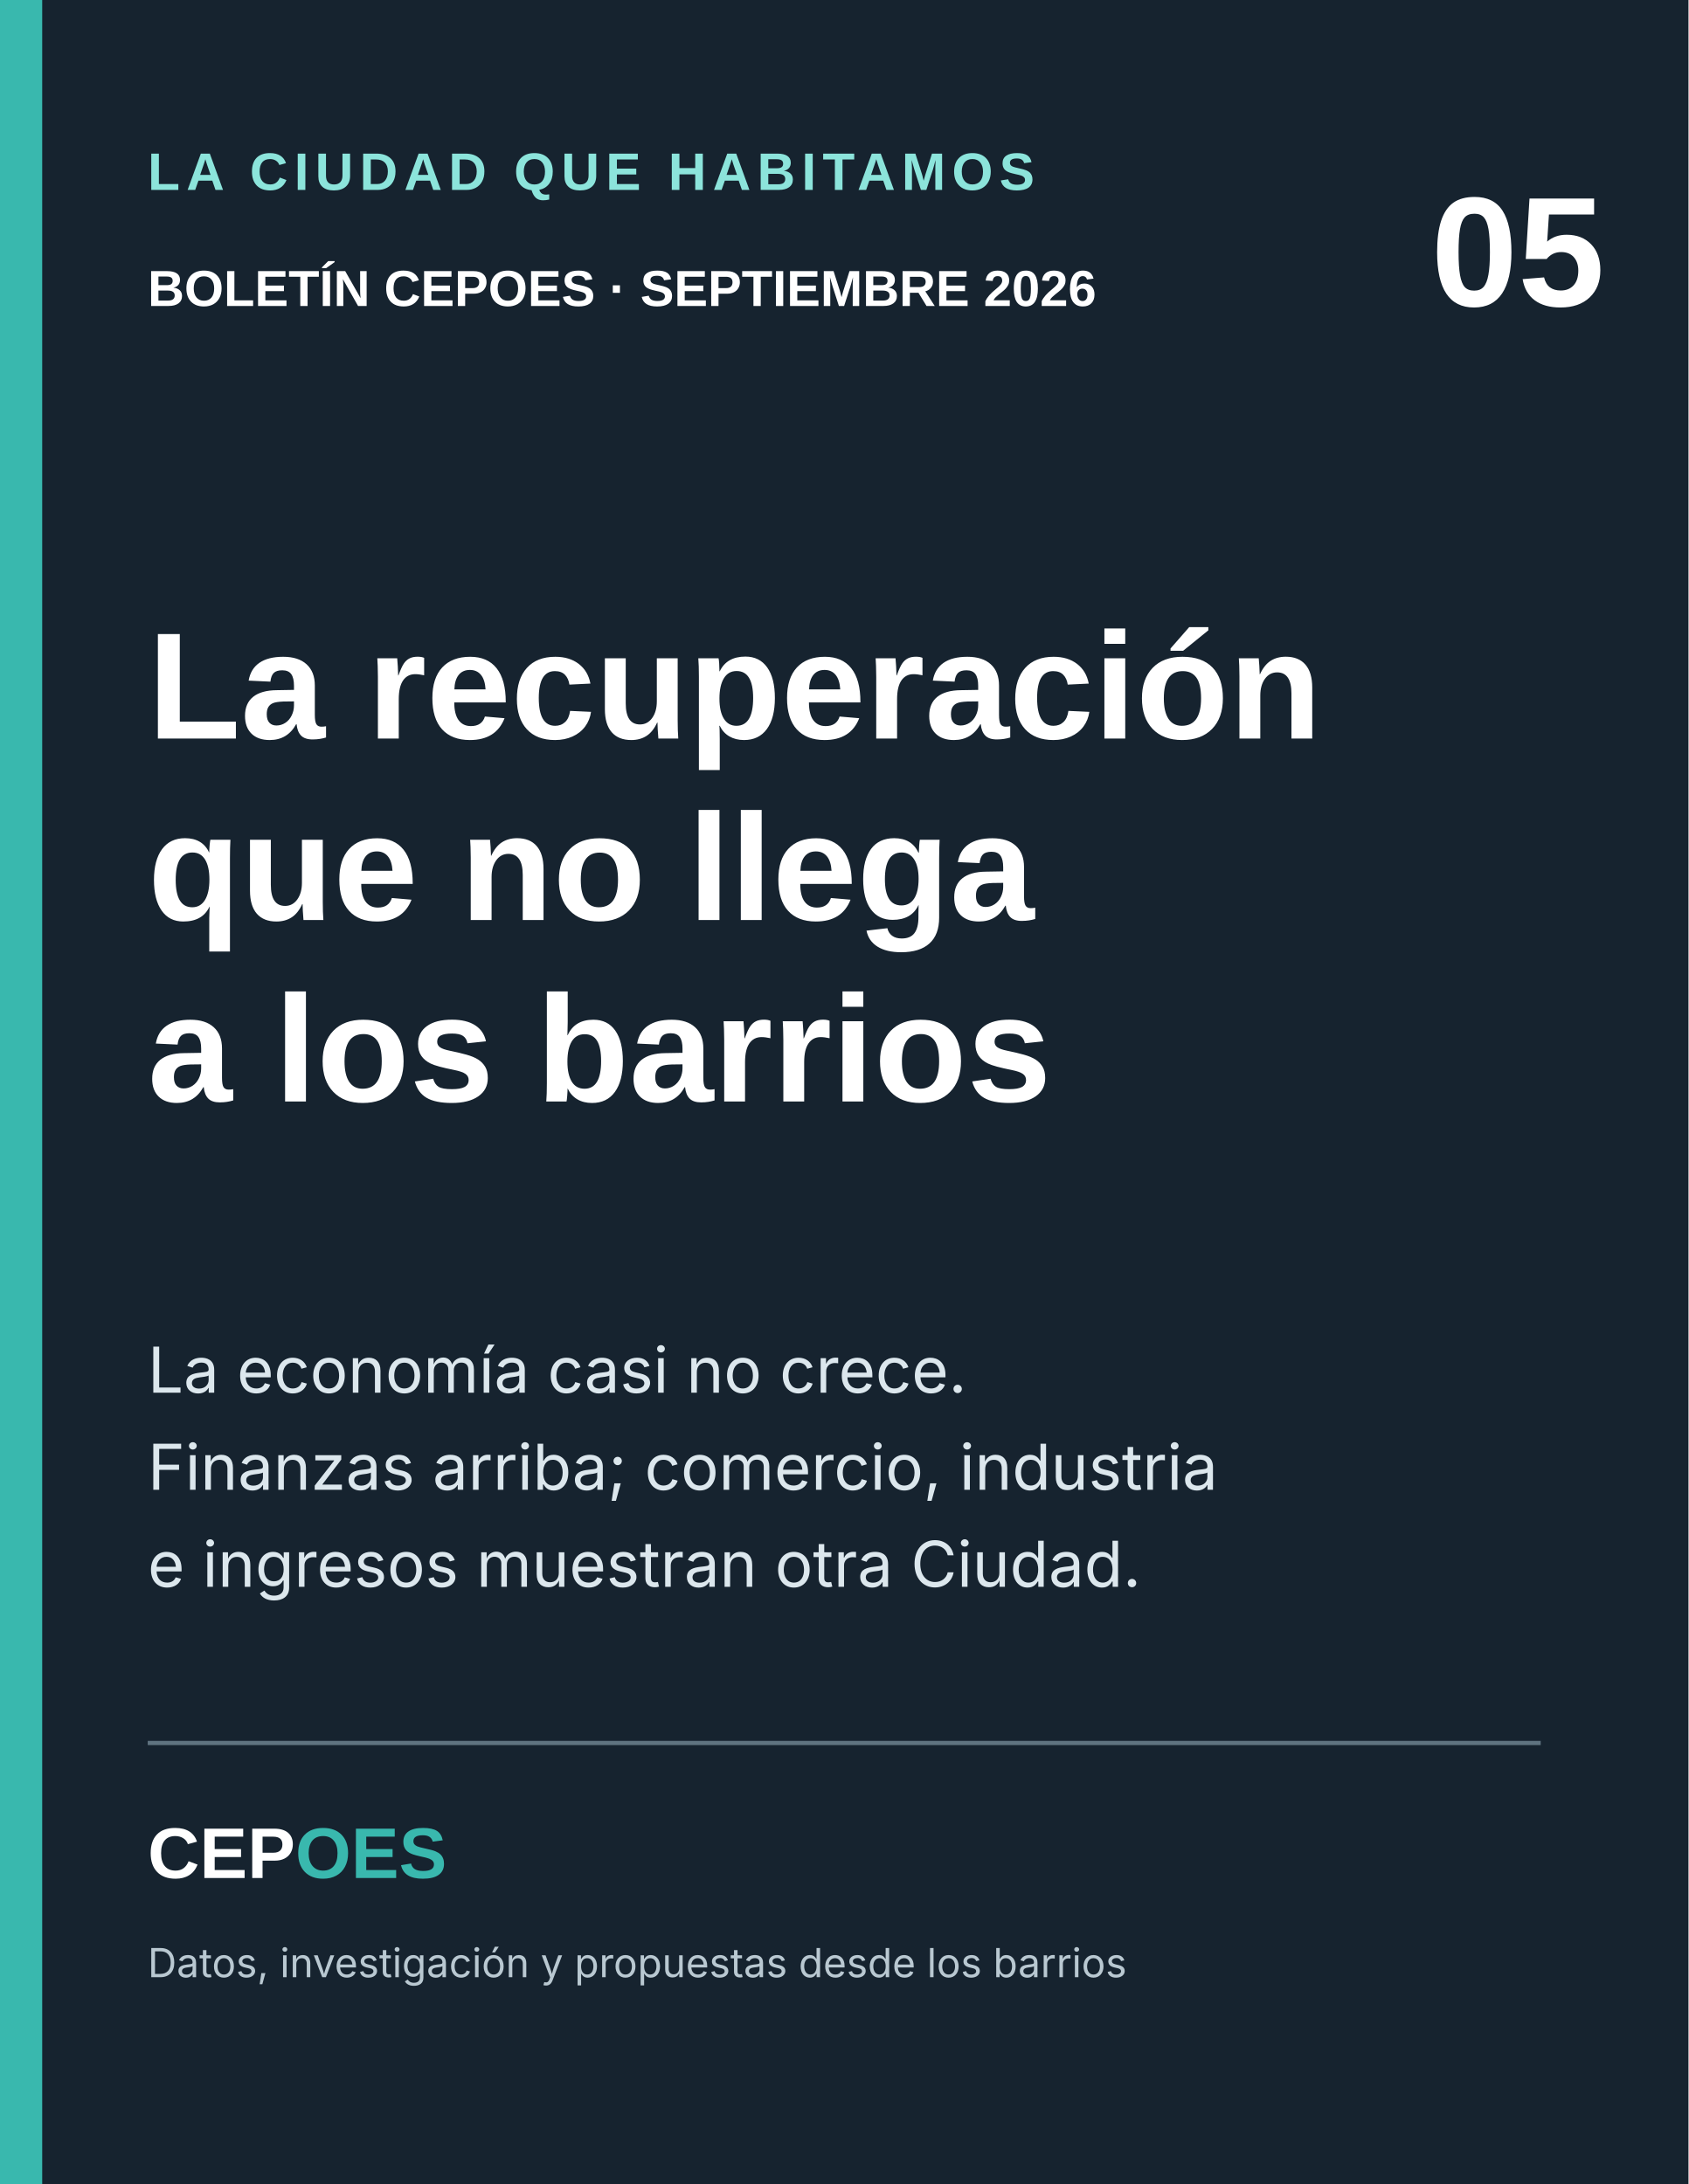
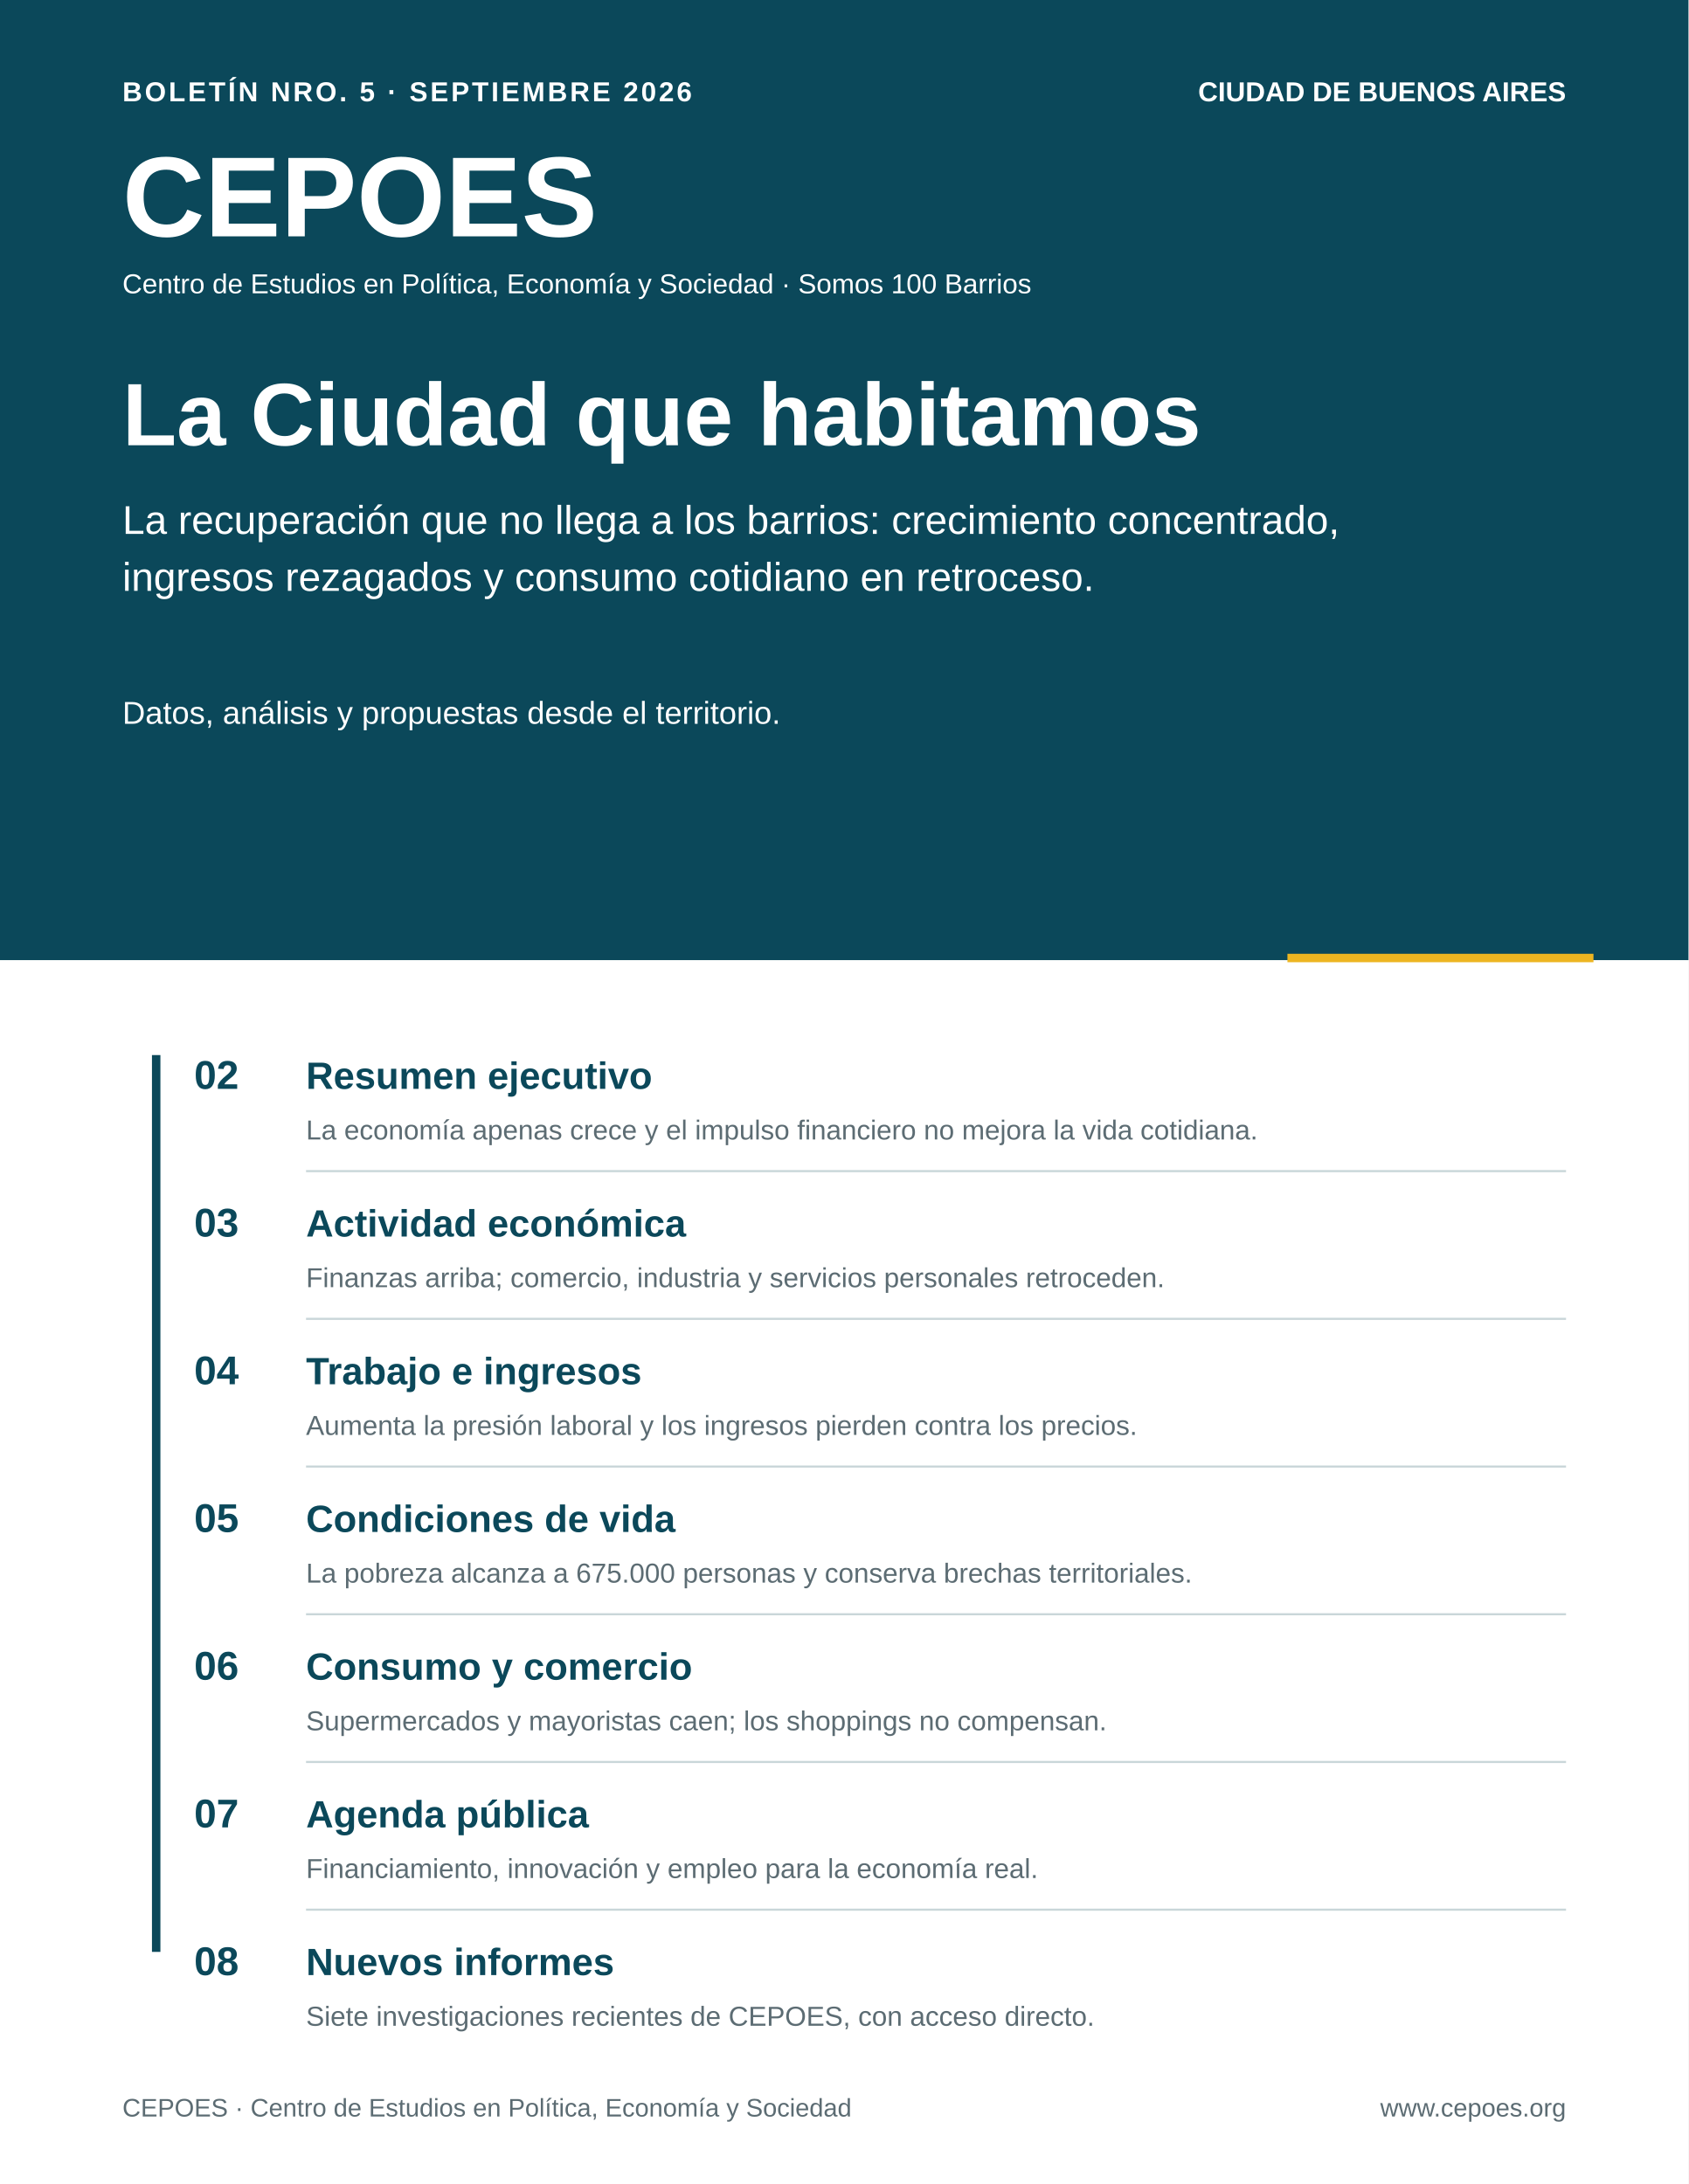
<svg xmlns="http://www.w3.org/2000/svg" viewBox="0 0 800 1035" role="img" aria-labelledby="title desc">
-   <rect width="800" height="1035" fill="#16232f" />
-   <rect x="0" y="0" width="20" height="1035" fill="#39b8ae" />
-   <text x="70" y="90" fill="#8ce4db" font-family="Poppins,Arial,sans-serif" font-size="25" font-weight="700" letter-spacing="3">LA CIUDAD QUE HABITAMOS</text>
-   <text x="70" y="145" fill="#fff" font-family="Poppins,Arial,sans-serif" font-size="24" font-weight="600">BOLETÍN CEPOES · SEPTIEMBRE 2026</text>
-   <text x="70" y="350" fill="#fff" font-family="Poppins,Arial,sans-serif" font-size="72" font-weight="800">
-     <tspan x="70" dy="0">La recuperación</tspan>
-     <tspan x="70" dy="86">que no llega</tspan>
-     <tspan x="70" dy="86">a los barrios</tspan>
-   </text>
-   <text x="70" y="660" fill="#dce7ed" font-family="Inter,Arial,sans-serif" font-size="30">
-     <tspan x="70" dy="0">La economía casi no crece.</tspan>
-     <tspan x="70" dy="46">Finanzas arriba; comercio, industria</tspan>
-     <tspan x="70" dy="46">e ingresos muestran otra Ciudad.</tspan>
-   </text>
-   <g transform="translate(70 825)">
-     <rect width="660" height="2" fill="#5f7380" />
-     <text y="65" fill="#fff" font-family="Poppins,Arial,sans-serif" font-size="34" font-weight="800">CEP<tspan fill="#39b8ae">OES</tspan>
-     </text>
-     <text y="112" fill="#b9c8d1" font-family="Inter,Arial,sans-serif" font-size="19">Datos, investigación y propuestas desde los barrios</text>
+   <rect width="800" height="1035" fill="#ffffff" />
+   <rect width="800" height="455" fill="#0b485a" />
+   <rect x="610" y="452" width="145" height="4" fill="#edb521" />
+   <g font-family="Arial,Helvetica,sans-serif">
+     <text x="58" y="48" fill="#ffffff" font-size="13" font-weight="700" letter-spacing="1.2">BOLETÍN NRO. 5 · SEPTIEMBRE 2026</text>
+     <text x="742" y="48" fill="#ffffff" font-size="13" font-weight="700" text-anchor="end">CIUDAD DE BUENOS AIRES</text>
+     <text x="58" y="112" fill="#ffffff" font-size="54" font-weight="700">CEPOES</text>
+     <text x="58" y="139" fill="#ffffff" font-size="13">Centro de Estudios en Política, Economía y Sociedad · Somos 100 Barrios</text>
+     <text x="58" y="211" fill="#ffffff" font-size="42" font-weight="700">La Ciudad que habitamos</text>
+     <text x="58" y="253" fill="#ffffff" font-size="19">La recuperación que no llega a los barrios: crecimiento concentrado,</text>
+     <text x="58" y="280" fill="#ffffff" font-size="19">ingresos rezagados y consumo cotidiano en retroceso.</text>
+     <text x="58" y="343" fill="#ffffff" font-size="15">Datos, análisis y propuestas desde el territorio.</text>
+     <line x1="74" y1="500" x2="74" y2="925" stroke="#0b485a" stroke-width="4" />
+     <g fill="#0b485a">
+       <text x="92" y="516" font-size="19" font-weight="700">02</text>
+       <text x="145" y="516" font-size="18" font-weight="700">Resumen ejecutivo</text>
+       <text x="145" y="540" fill="#5c6c73" font-size="13">La economía apenas crece y el impulso financiero no mejora la vida cotidiana.</text>
+       <line x1="145" y1="555" x2="742" y2="555" stroke="#c9d6d9" />
+       <text x="92" y="586" font-size="19" font-weight="700">03</text>
+       <text x="145" y="586" font-size="18" font-weight="700">Actividad económica</text>
+       <text x="145" y="610" fill="#5c6c73" font-size="13">Finanzas arriba; comercio, industria y servicios personales retroceden.</text>
+       <line x1="145" y1="625" x2="742" y2="625" stroke="#c9d6d9" />
+       <text x="92" y="656" font-size="19" font-weight="700">04</text>
+       <text x="145" y="656" font-size="18" font-weight="700">Trabajo e ingresos</text>
+       <text x="145" y="680" fill="#5c6c73" font-size="13">Aumenta la presión laboral y los ingresos pierden contra los precios.</text>
+       <line x1="145" y1="695" x2="742" y2="695" stroke="#c9d6d9" />
+       <text x="92" y="726" font-size="19" font-weight="700">05</text>
+       <text x="145" y="726" font-size="18" font-weight="700">Condiciones de vida</text>
+       <text x="145" y="750" fill="#5c6c73" font-size="13">La pobreza alcanza a 675.000 personas y conserva brechas territoriales.</text>
+       <line x1="145" y1="765" x2="742" y2="765" stroke="#c9d6d9" />
+       <text x="92" y="796" font-size="19" font-weight="700">06</text>
+       <text x="145" y="796" font-size="18" font-weight="700">Consumo y comercio</text>
+       <text x="145" y="820" fill="#5c6c73" font-size="13">Supermercados y mayoristas caen; los shoppings no compensan.</text>
+       <line x1="145" y1="835" x2="742" y2="835" stroke="#c9d6d9" />
+       <text x="92" y="866" font-size="19" font-weight="700">07</text>
+       <text x="145" y="866" font-size="18" font-weight="700">Agenda pública</text>
+       <text x="145" y="890" fill="#5c6c73" font-size="13">Financiamiento, innovación y empleo para la economía real.</text>
+       <line x1="145" y1="905" x2="742" y2="905" stroke="#c9d6d9" />
+       <text x="92" y="936" font-size="19" font-weight="700">08</text>
+       <text x="145" y="936" font-size="18" font-weight="700">Nuevos informes</text>
+       <text x="145" y="960" fill="#5c6c73" font-size="13">Siete investigaciones recientes de CEPOES, con acceso directo.</text>
+     </g>
+     <text x="58" y="1003" fill="#5c6c73" font-size="12">CEPOES · Centro de Estudios en Política, Economía y Sociedad</text>
+     <text x="742" y="1003" fill="#5c6c73" font-size="12" text-anchor="end">www.cepoes.org</text>
  </g>
-   <text x="678" y="145" fill="#fff" font-family="Poppins,Arial,sans-serif" font-size="74" font-weight="800">05</text>
</svg>
